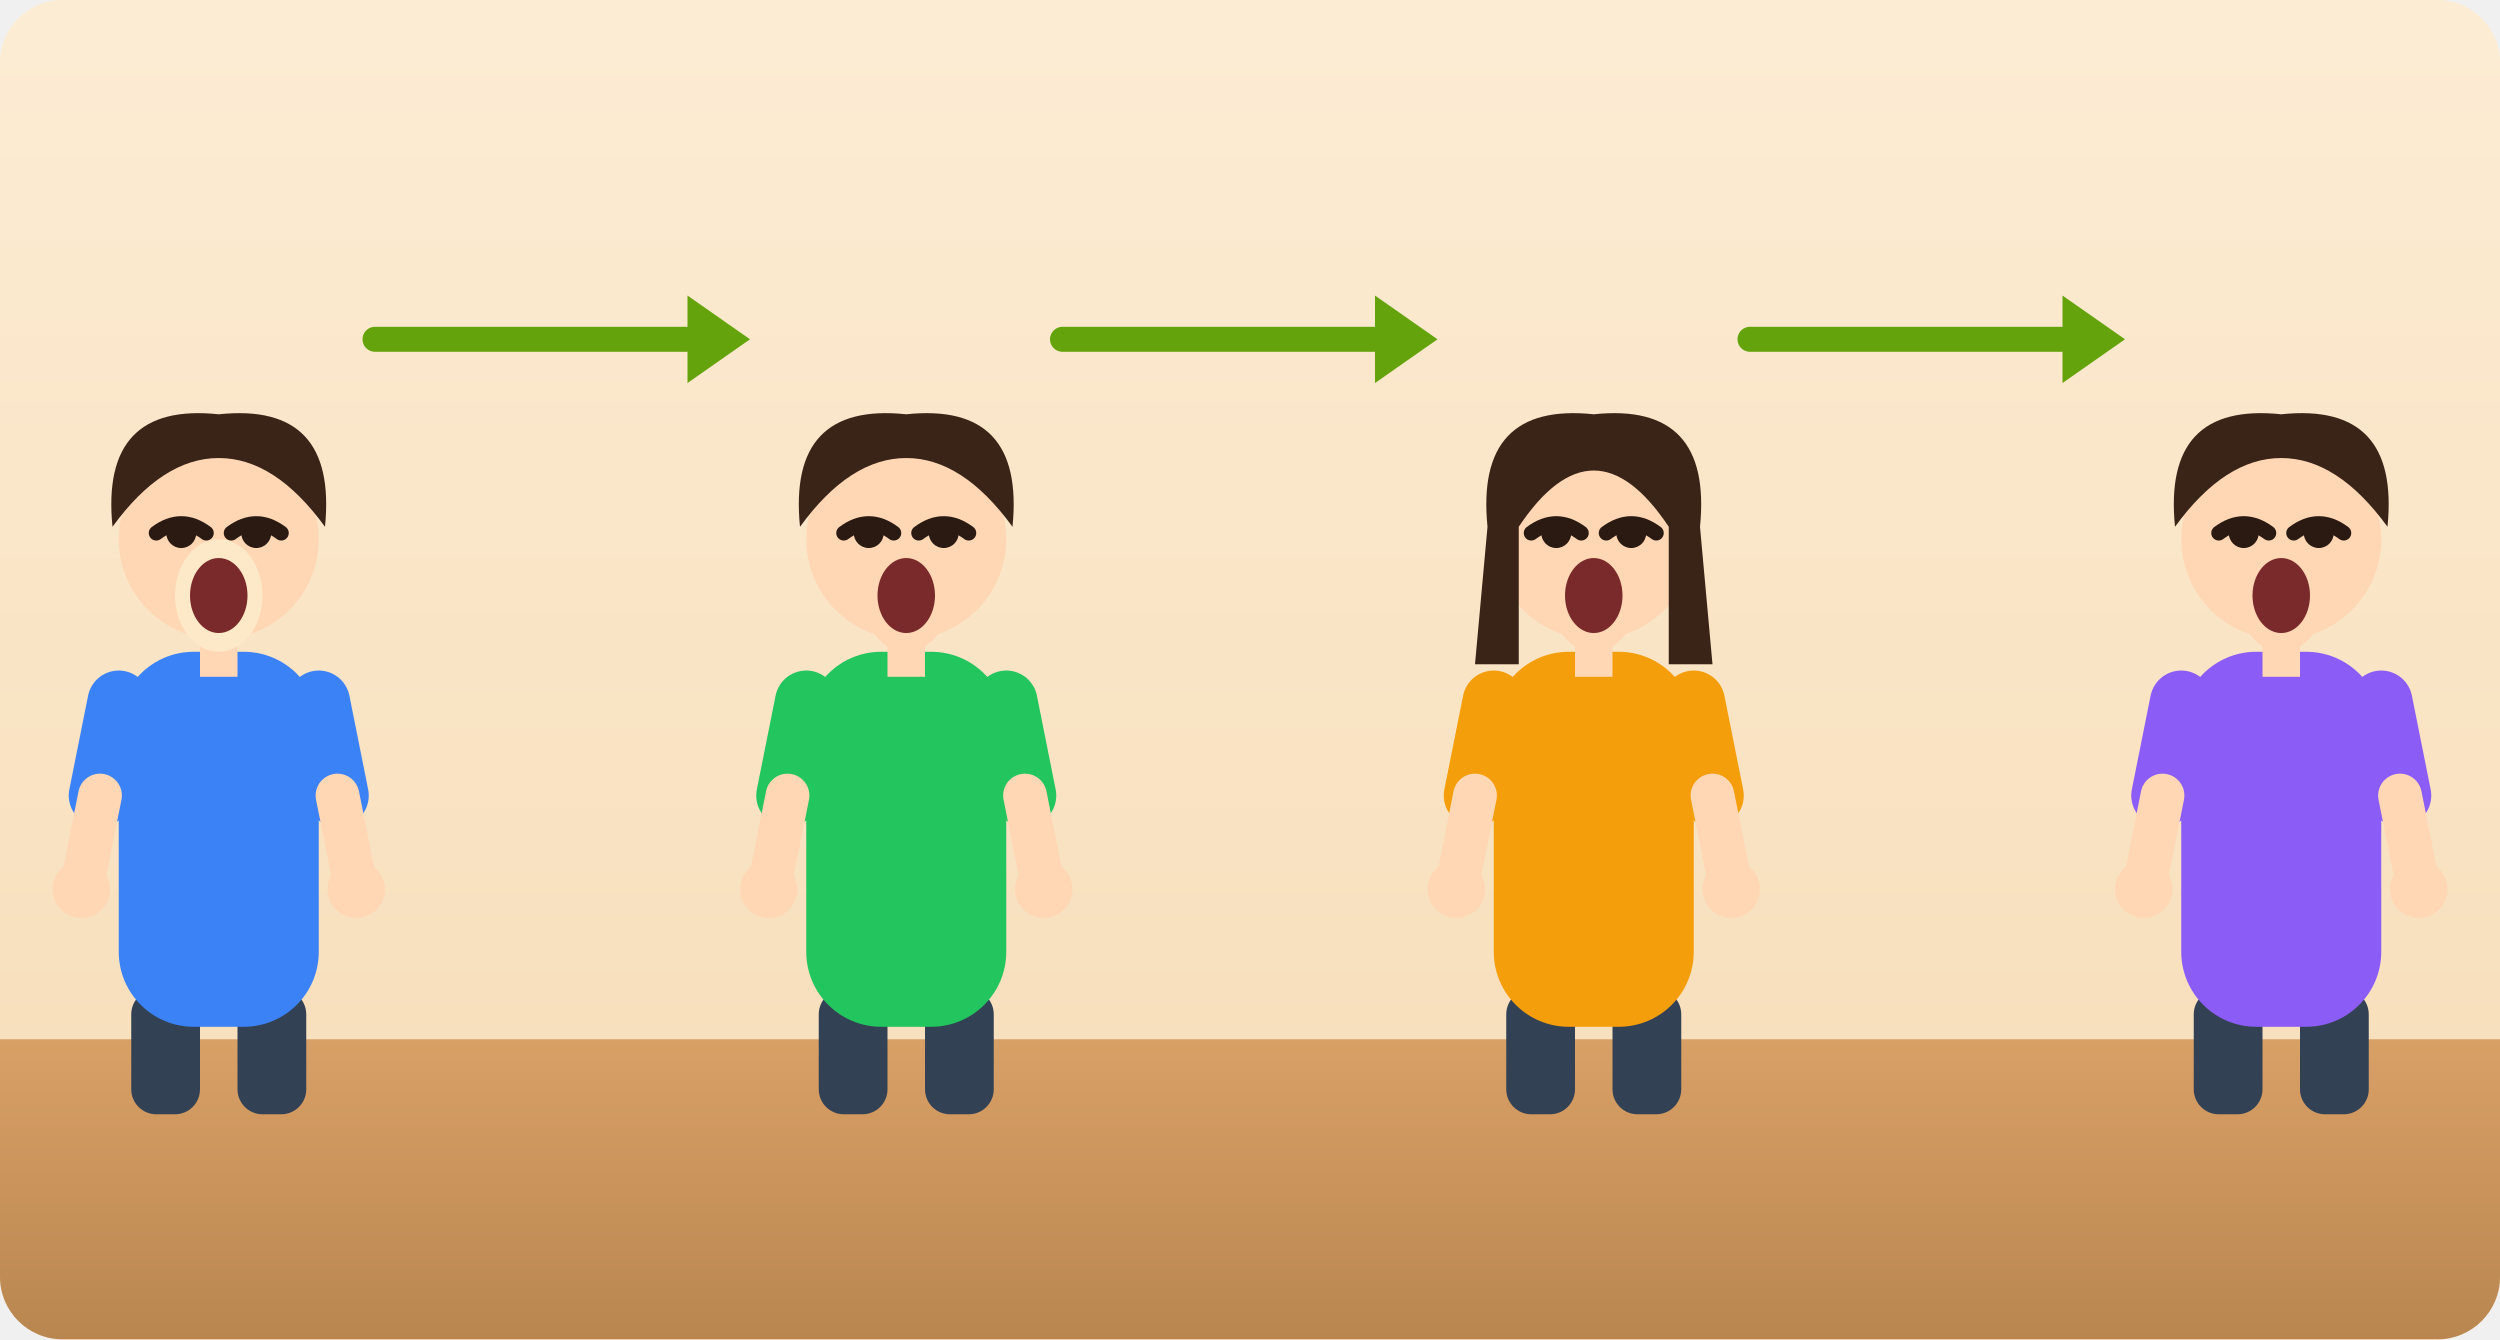
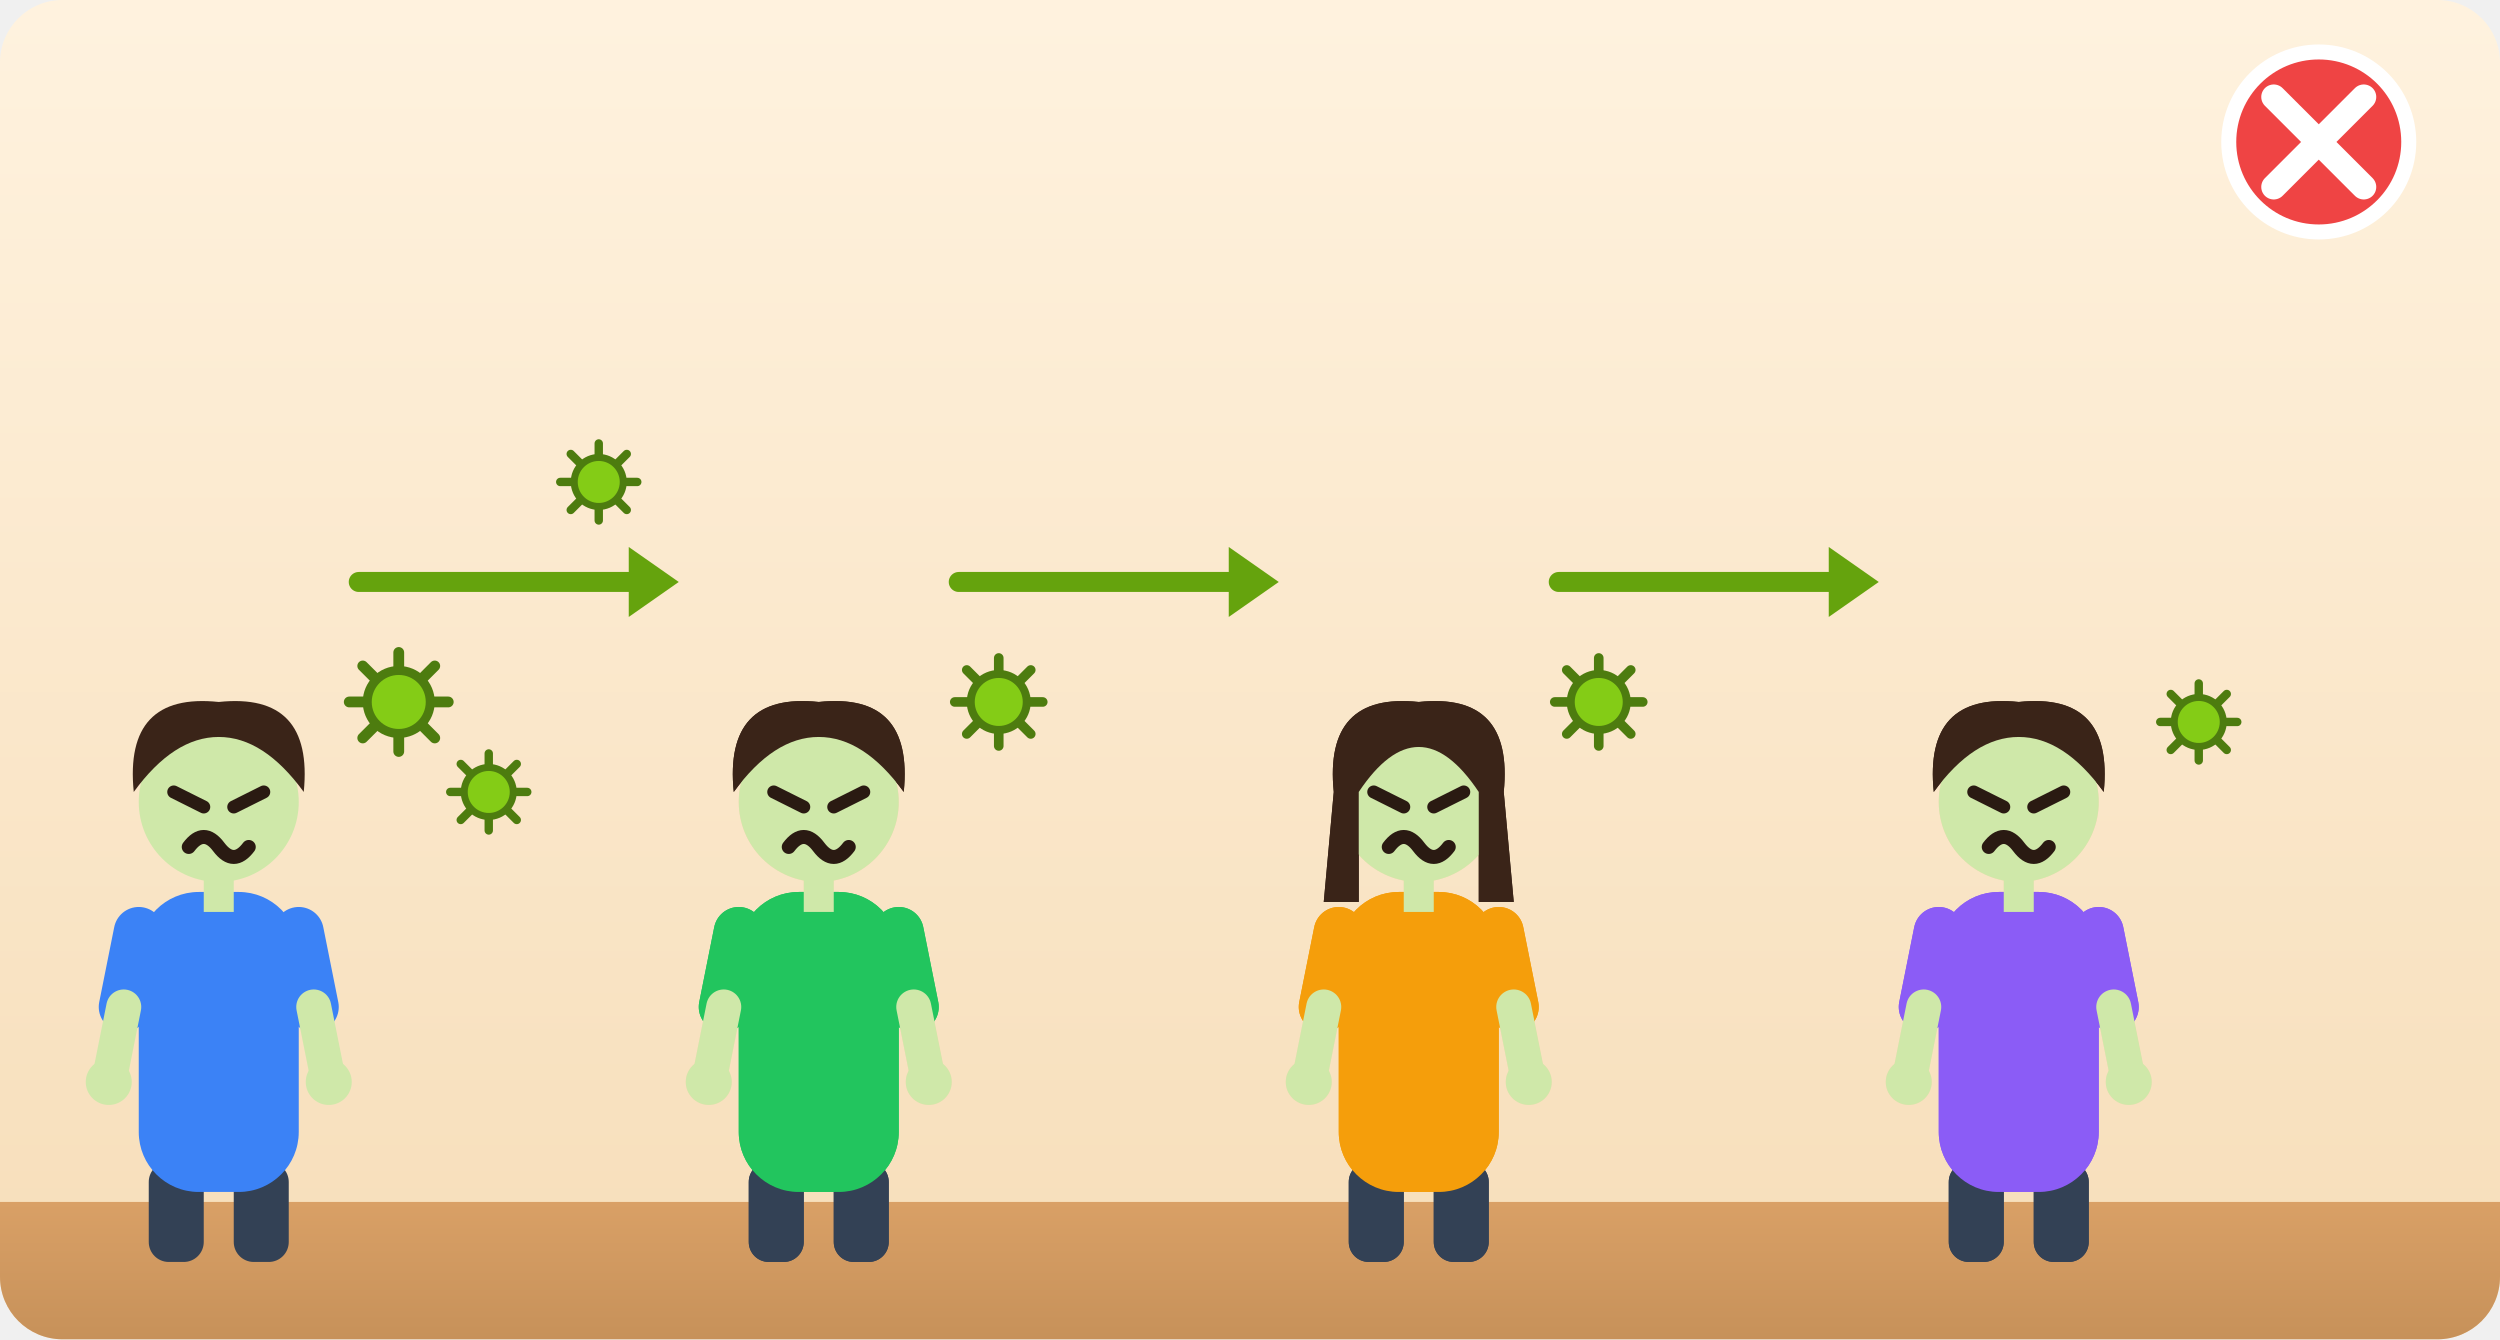
- <svg xmlns="http://www.w3.org/2000/svg" data-n="3" data-t="1" data-c="#65a30d" viewBox="0 0 560 300" role="img" aria-label="한 사람의 하품이 옆 사람에게 번져 모두가 따라 하품한다">
+ <svg xmlns="http://www.w3.org/2000/svg" data-n="3" data-t="1" data-c="#65a30d" viewBox="0 0 560 300" role="img" aria-label="재채기로 퍼진 병균이 옆 사람에게 차례차례 옮아 모두 병이 난다">
  <defs>
    <clipPath id="contagion_clip">
      <rect width="560" height="300" rx="14" />
    </clipPath>
    <linearGradient id="contagion_sky" x1="0" y1="0" x2="0" y2="1">
      <stop offset="0" stop-color="#fff3e0" />
      <stop offset="1" stop-color="#f6dcb6" />
    </linearGradient>
    <linearGradient id="contagion_gr" x1="0" y1="0" x2="0" y2="1">
      <stop offset="0" stop-color="#d9a066" />
      <stop offset="1" stop-color="#b98650" />
    </linearGradient>
  </defs>
  <g clip-path="url(#contagion_clip)">
-     <g transform="translate(-105 -120) scale(1.4)">
+     <g transform="translate(-63 -13) scale(1.12)">
      <rect width="560" height="300" fill="url(#contagion_sky)" />
      <rect x="0" y="252" width="560" height="48" fill="url(#contagion_gr)" />
      <g class="vs up" data-s="1">
-         <g transform="translate(110 254)">
+         <g transform="translate(100 254)">
          <rect x="-14" y="-10" width="11" height="20" rx="4" fill="#334155" />
          <rect x="3" y="-10" width="11" height="20" rx="4" fill="#334155" />
          <rect x="-16" y="-64" width="32" height="60" rx="12" fill="#3b82f6" />
          <path d="M-16 -56L-19 -41" fill="none" stroke="#3b82f6" stroke-width="10" stroke-linecap="round" stroke-linejoin="round" />
-           <path d="M-19 -41L-22 -26" fill="none" stroke="#ffd7b5" stroke-width="7" stroke-linecap="round" stroke-linejoin="round" />
-           <circle cx="-22" cy="-26" r="4.6" fill="#ffd7b5" />
+           <path d="M-19 -41L-22 -26" fill="none" stroke="#cfe8a9" stroke-width="7" stroke-linecap="round" stroke-linejoin="round" />
+           <circle cx="-22" cy="-26" r="4.6" fill="#cfe8a9" />
          <path d="M16 -56L19 -41" fill="none" stroke="#3b82f6" stroke-width="10" stroke-linecap="round" stroke-linejoin="round" />
-           <path d="M19 -41L22 -26" fill="none" stroke="#ffd7b5" stroke-width="7" stroke-linecap="round" stroke-linejoin="round" />
-           <circle cx="22" cy="-26" r="4.6" fill="#ffd7b5" />
-           <rect x="-3" y="-68" width="6" height="8" fill="#ffd7b5" />
-           <circle cx="0" cy="-82" r="16" fill="#ffd7b5" />
+           <path d="M19 -41L22 -26" fill="none" stroke="#cfe8a9" stroke-width="7" stroke-linecap="round" stroke-linejoin="round" />
+           <circle cx="22" cy="-26" r="4.6" fill="#cfe8a9" />
+           <rect x="-3" y="-68" width="6" height="8" fill="#cfe8a9" />
+           <circle cx="0" cy="-82" r="16" fill="#cfe8a9" />
          <path d="M-17 -84Q-19 -104 0 -102Q19 -104 17 -84Q9 -95 0 -95Q-9 -95 -17 -84Z" fill="#3a2418" />
-           <circle cx="-6" cy="-83" r="2.4" fill="#2a1a12" />
-           <circle cx="6" cy="-83" r="2.4" fill="#2a1a12" />
-           <path d="M-5 -74H5" fill="none" stroke="#2a1a12" stroke-width="2.6" stroke-linecap="round" stroke-linejoin="round" />
+           <path d="M-9 -84L-3 -81M9 -84L3 -81" fill="none" stroke="#2a1a12" stroke-width="2.6" stroke-linecap="round" stroke-linejoin="round" />
+           <path d="M-6 -73Q-3 -77 0 -73T6 -73" fill="none" stroke="#2a1a12" stroke-width="2.8" stroke-linecap="round" stroke-linejoin="round" />
        </g>
+         <g transform="translate(136 152) scale(0.9)">
+           <path d="M0 -11V11M-11 0H11M-8 -8L8 8M8 -8L-8 8" fill="none" stroke="#4d7c0f" stroke-width="2.4" stroke-linecap="round" stroke-linejoin="round" />
+           <circle cx="0" cy="0" r="7" fill="#84cc16" stroke="#4d7c0f" stroke-width="2" />
+         </g>
+         <g transform="translate(154 170) scale(0.7)">
+           <path d="M0 -11V11M-11 0H11M-8 -8L8 8M8 -8L-8 8" fill="none" stroke="#4d7c0f" stroke-width="2.4" stroke-linecap="round" stroke-linejoin="round" />
+           <circle cx="0" cy="0" r="7" fill="#84cc16" stroke="#4d7c0f" stroke-width="2" />
+         </g>
+       </g>
+       <g class="vs up" data-s="1" data-e="1">
        <g transform="translate(220 254)">
          <rect x="-14" y="-10" width="11" height="20" rx="4" fill="#334155" />
          <rect x="3" y="-10" width="11" height="20" rx="4" fill="#334155" />
          <rect x="-16" y="-64" width="32" height="60" rx="12" fill="#22c55e" />
          <path d="M-16 -56L-19 -41" fill="none" stroke="#22c55e" stroke-width="10" stroke-linecap="round" stroke-linejoin="round" />
          <path d="M-19 -41L-22 -26" fill="none" stroke="#ffd7b5" stroke-width="7" stroke-linecap="round" stroke-linejoin="round" />
          <circle cx="-22" cy="-26" r="4.6" fill="#ffd7b5" />
          <path d="M16 -56L19 -41" fill="none" stroke="#22c55e" stroke-width="10" stroke-linecap="round" stroke-linejoin="round" />
          <path d="M19 -41L22 -26" fill="none" stroke="#ffd7b5" stroke-width="7" stroke-linecap="round" stroke-linejoin="round" />
          <circle cx="22" cy="-26" r="4.6" fill="#ffd7b5" />
          <rect x="-3" y="-68" width="6" height="8" fill="#ffd7b5" />
          <circle cx="0" cy="-82" r="16" fill="#ffd7b5" />
          <path d="M-17 -84Q-19 -104 0 -102Q19 -104 17 -84Q9 -95 0 -95Q-9 -95 -17 -84Z" fill="#3a2418" />
          <circle cx="-6" cy="-83" r="2.4" fill="#2a1a12" />
          <circle cx="6" cy="-83" r="2.4" fill="#2a1a12" />
-           <path d="M-5 -74H5" fill="none" stroke="#2a1a12" stroke-width="2.6" stroke-linecap="round" stroke-linejoin="round" />
+           <path d="M-6 -75Q0 -69 6 -75" fill="none" stroke="#2a1a12" stroke-width="2.8" stroke-linecap="round" stroke-linejoin="round" />
        </g>
-         <g transform="translate(330 254)">
+       </g>
+       <g class="vs up" data-s="1" data-e="2">
+         <g transform="translate(340 254)">
          <rect x="-14" y="-10" width="11" height="20" rx="4" fill="#334155" />
          <rect x="3" y="-10" width="11" height="20" rx="4" fill="#334155" />
          <rect x="-16" y="-64" width="32" height="60" rx="12" fill="#f59e0b" />
          <path d="M-16 -56L-19 -41" fill="none" stroke="#f59e0b" stroke-width="10" stroke-linecap="round" stroke-linejoin="round" />
          <path d="M-19 -41L-22 -26" fill="none" stroke="#ffd7b5" stroke-width="7" stroke-linecap="round" stroke-linejoin="round" />
          <circle cx="-22" cy="-26" r="4.6" fill="#ffd7b5" />
          <path d="M16 -56L19 -41" fill="none" stroke="#f59e0b" stroke-width="10" stroke-linecap="round" stroke-linejoin="round" />
          <path d="M19 -41L22 -26" fill="none" stroke="#ffd7b5" stroke-width="7" stroke-linecap="round" stroke-linejoin="round" />
          <circle cx="22" cy="-26" r="4.6" fill="#ffd7b5" />
          <rect x="-3" y="-68" width="6" height="8" fill="#ffd7b5" />
          <circle cx="0" cy="-82" r="16" fill="#ffd7b5" />
          <path d="M-17 -84Q-19 -104 0 -102Q19 -104 17 -84L19 -62L12 -62L12 -84Q6 -93 0 -93Q-6 -93 -12 -84L-12 -62L-19 -62Z" fill="#3a2418" />
          <circle cx="-6" cy="-83" r="2.4" fill="#2a1a12" />
          <circle cx="6" cy="-83" r="2.4" fill="#2a1a12" />
-           <path d="M-5 -74H5" fill="none" stroke="#2a1a12" stroke-width="2.6" stroke-linecap="round" stroke-linejoin="round" />
+           <path d="M-6 -75Q0 -69 6 -75" fill="none" stroke="#2a1a12" stroke-width="2.8" stroke-linecap="round" stroke-linejoin="round" />
        </g>
-         <g transform="translate(440 254)">
+         <g transform="translate(460 254)">
          <rect x="-14" y="-10" width="11" height="20" rx="4" fill="#334155" />
          <rect x="3" y="-10" width="11" height="20" rx="4" fill="#334155" />
          <rect x="-16" y="-64" width="32" height="60" rx="12" fill="#8b5cf6" />
          <path d="M-16 -56L-19 -41" fill="none" stroke="#8b5cf6" stroke-width="10" stroke-linecap="round" stroke-linejoin="round" />
          <path d="M-19 -41L-22 -26" fill="none" stroke="#ffd7b5" stroke-width="7" stroke-linecap="round" stroke-linejoin="round" />
          <circle cx="-22" cy="-26" r="4.6" fill="#ffd7b5" />
          <path d="M16 -56L19 -41" fill="none" stroke="#8b5cf6" stroke-width="10" stroke-linecap="round" stroke-linejoin="round" />
          <path d="M19 -41L22 -26" fill="none" stroke="#ffd7b5" stroke-width="7" stroke-linecap="round" stroke-linejoin="round" />
          <circle cx="22" cy="-26" r="4.6" fill="#ffd7b5" />
          <rect x="-3" y="-68" width="6" height="8" fill="#ffd7b5" />
          <circle cx="0" cy="-82" r="16" fill="#ffd7b5" />
          <path d="M-17 -84Q-19 -104 0 -102Q19 -104 17 -84Q9 -95 0 -95Q-9 -95 -17 -84Z" fill="#3a2418" />
          <circle cx="-6" cy="-83" r="2.4" fill="#2a1a12" />
          <circle cx="6" cy="-83" r="2.4" fill="#2a1a12" />
-           <path d="M-5 -74H5" fill="none" stroke="#2a1a12" stroke-width="2.6" stroke-linecap="round" stroke-linejoin="round" />
+           <path d="M-6 -75Q0 -69 6 -75" fill="none" stroke="#2a1a12" stroke-width="2.8" stroke-linecap="round" stroke-linejoin="round" />
        </g>
      </g>
-       <g class="vs" data-s="1">
-         <ellipse cx="110" cy="181" rx="7" ry="9" fill="#fde8c8" />
-         <ellipse cx="110" cy="181" rx="4.6" ry="6" fill="#7a2a2a" />
-         <path d="M100 171Q104 168 108 171M112 171Q116 168 120 171" fill="none" stroke="#2a1a12" stroke-width="2.4" stroke-linecap="round" stroke-linejoin="round" />
-       </g>
      <g class="vs" data-s="2">
-         <ellipse cx="220" cy="181" rx="7" ry="9" fill="#ffd7b5" />
-         <ellipse cx="220" cy="181" rx="4.6" ry="6" fill="#7a2a2a" />
-         <path d="M210 171Q214 168 218 171M222 171Q226 168 230 171" fill="none" stroke="#2a1a12" stroke-width="2.4" stroke-linecap="round" stroke-linejoin="round" />
-         <path d="M135 140L185 140" fill="none" stroke="#65a30d" stroke-width="4" stroke-linecap="round" stroke-linejoin="round" />
-         <path d="M195 140L185 147L185 133Z" fill="#65a30d" />
+         <g transform="translate(220 254)">
+           <rect x="-14" y="-10" width="11" height="20" rx="4" fill="#334155" />
+           <rect x="3" y="-10" width="11" height="20" rx="4" fill="#334155" />
+           <rect x="-16" y="-64" width="32" height="60" rx="12" fill="#22c55e" />
+           <path d="M-16 -56L-19 -41" fill="none" stroke="#22c55e" stroke-width="10" stroke-linecap="round" stroke-linejoin="round" />
+           <path d="M-19 -41L-22 -26" fill="none" stroke="#cfe8a9" stroke-width="7" stroke-linecap="round" stroke-linejoin="round" />
+           <circle cx="-22" cy="-26" r="4.6" fill="#cfe8a9" />
+           <path d="M16 -56L19 -41" fill="none" stroke="#22c55e" stroke-width="10" stroke-linecap="round" stroke-linejoin="round" />
+           <path d="M19 -41L22 -26" fill="none" stroke="#cfe8a9" stroke-width="7" stroke-linecap="round" stroke-linejoin="round" />
+           <circle cx="22" cy="-26" r="4.6" fill="#cfe8a9" />
+           <rect x="-3" y="-68" width="6" height="8" fill="#cfe8a9" />
+           <circle cx="0" cy="-82" r="16" fill="#cfe8a9" />
+           <path d="M-17 -84Q-19 -104 0 -102Q19 -104 17 -84Q9 -95 0 -95Q-9 -95 -17 -84Z" fill="#3a2418" />
+           <path d="M-9 -84L-3 -81M9 -84L3 -81" fill="none" stroke="#2a1a12" stroke-width="2.6" stroke-linecap="round" stroke-linejoin="round" />
+           <path d="M-6 -73Q-3 -77 0 -73T6 -73" fill="none" stroke="#2a1a12" stroke-width="2.8" stroke-linecap="round" stroke-linejoin="round" />
+         </g>
+         <path d="M128 128L182 128" fill="none" stroke="#65a30d" stroke-width="4" stroke-linecap="round" stroke-linejoin="round" />
+         <path d="M192 128L182 135L182 121Z" fill="#65a30d" />
+         <g transform="translate(176 108) scale(0.7)">
+           <path d="M0 -11V11M-11 0H11M-8 -8L8 8M8 -8L-8 8" fill="none" stroke="#4d7c0f" stroke-width="2.4" stroke-linecap="round" stroke-linejoin="round" />
+           <circle cx="0" cy="0" r="7" fill="#84cc16" stroke="#4d7c0f" stroke-width="2" />
+         </g>
+         <g transform="translate(256 152) scale(0.8)">
+           <path d="M0 -11V11M-11 0H11M-8 -8L8 8M8 -8L-8 8" fill="none" stroke="#4d7c0f" stroke-width="2.4" stroke-linecap="round" stroke-linejoin="round" />
+           <circle cx="0" cy="0" r="7" fill="#84cc16" stroke="#4d7c0f" stroke-width="2" />
+         </g>
      </g>
      <g class="vs" data-s="3">
-         <ellipse cx="330" cy="181" rx="7" ry="9" fill="#ffd7b5" />
-         <ellipse cx="330" cy="181" rx="4.6" ry="6" fill="#7a2a2a" />
-         <path d="M320 171Q324 168 328 171M332 171Q336 168 340 171" fill="none" stroke="#2a1a12" stroke-width="2.4" stroke-linecap="round" stroke-linejoin="round" />
-         <ellipse cx="440" cy="181" rx="7" ry="9" fill="#ffd7b5" />
-         <ellipse cx="440" cy="181" rx="4.6" ry="6" fill="#7a2a2a" />
-         <path d="M430 171Q434 168 438 171M442 171Q446 168 450 171" fill="none" stroke="#2a1a12" stroke-width="2.4" stroke-linecap="round" stroke-linejoin="round" />
-         <path d="M245 140L295 140" fill="none" stroke="#65a30d" stroke-width="4" stroke-linecap="round" stroke-linejoin="round" />
-         <path d="M305 140L295 147L295 133Z" fill="#65a30d" />
-         <path d="M355 140L405 140" fill="none" stroke="#65a30d" stroke-width="4" stroke-linecap="round" stroke-linejoin="round" />
-         <path d="M415 140L405 147L405 133Z" fill="#65a30d" />
+         <g transform="translate(340 254)">
+           <rect x="-14" y="-10" width="11" height="20" rx="4" fill="#334155" />
+           <rect x="3" y="-10" width="11" height="20" rx="4" fill="#334155" />
+           <rect x="-16" y="-64" width="32" height="60" rx="12" fill="#f59e0b" />
+           <path d="M-16 -56L-19 -41" fill="none" stroke="#f59e0b" stroke-width="10" stroke-linecap="round" stroke-linejoin="round" />
+           <path d="M-19 -41L-22 -26" fill="none" stroke="#cfe8a9" stroke-width="7" stroke-linecap="round" stroke-linejoin="round" />
+           <circle cx="-22" cy="-26" r="4.6" fill="#cfe8a9" />
+           <path d="M16 -56L19 -41" fill="none" stroke="#f59e0b" stroke-width="10" stroke-linecap="round" stroke-linejoin="round" />
+           <path d="M19 -41L22 -26" fill="none" stroke="#cfe8a9" stroke-width="7" stroke-linecap="round" stroke-linejoin="round" />
+           <circle cx="22" cy="-26" r="4.6" fill="#cfe8a9" />
+           <rect x="-3" y="-68" width="6" height="8" fill="#cfe8a9" />
+           <circle cx="0" cy="-82" r="16" fill="#cfe8a9" />
+           <path d="M-17 -84Q-19 -104 0 -102Q19 -104 17 -84L19 -62L12 -62L12 -84Q6 -93 0 -93Q-6 -93 -12 -84L-12 -62L-19 -62Z" fill="#3a2418" />
+           <path d="M-9 -84L-3 -81M9 -84L3 -81" fill="none" stroke="#2a1a12" stroke-width="2.6" stroke-linecap="round" stroke-linejoin="round" />
+           <path d="M-6 -73Q-3 -77 0 -73T6 -73" fill="none" stroke="#2a1a12" stroke-width="2.8" stroke-linecap="round" stroke-linejoin="round" />
+         </g>
+         <g transform="translate(460 254)">
+           <rect x="-14" y="-10" width="11" height="20" rx="4" fill="#334155" />
+           <rect x="3" y="-10" width="11" height="20" rx="4" fill="#334155" />
+           <rect x="-16" y="-64" width="32" height="60" rx="12" fill="#8b5cf6" />
+           <path d="M-16 -56L-19 -41" fill="none" stroke="#8b5cf6" stroke-width="10" stroke-linecap="round" stroke-linejoin="round" />
+           <path d="M-19 -41L-22 -26" fill="none" stroke="#cfe8a9" stroke-width="7" stroke-linecap="round" stroke-linejoin="round" />
+           <circle cx="-22" cy="-26" r="4.6" fill="#cfe8a9" />
+           <path d="M16 -56L19 -41" fill="none" stroke="#8b5cf6" stroke-width="10" stroke-linecap="round" stroke-linejoin="round" />
+           <path d="M19 -41L22 -26" fill="none" stroke="#cfe8a9" stroke-width="7" stroke-linecap="round" stroke-linejoin="round" />
+           <circle cx="22" cy="-26" r="4.6" fill="#cfe8a9" />
+           <rect x="-3" y="-68" width="6" height="8" fill="#cfe8a9" />
+           <circle cx="0" cy="-82" r="16" fill="#cfe8a9" />
+           <path d="M-17 -84Q-19 -104 0 -102Q19 -104 17 -84Q9 -95 0 -95Q-9 -95 -17 -84Z" fill="#3a2418" />
+           <path d="M-9 -84L-3 -81M9 -84L3 -81" fill="none" stroke="#2a1a12" stroke-width="2.6" stroke-linecap="round" stroke-linejoin="round" />
+           <path d="M-6 -73Q-3 -77 0 -73T6 -73" fill="none" stroke="#2a1a12" stroke-width="2.8" stroke-linecap="round" stroke-linejoin="round" />
+         </g>
+         <path d="M248 128L302 128" fill="none" stroke="#65a30d" stroke-width="4" stroke-linecap="round" stroke-linejoin="round" />
+         <path d="M312 128L302 135L302 121Z" fill="#65a30d" />
+         <path d="M368 128L422 128" fill="none" stroke="#65a30d" stroke-width="4" stroke-linecap="round" stroke-linejoin="round" />
+         <path d="M432 128L422 135L422 121Z" fill="#65a30d" />
+         <g transform="translate(376 152) scale(0.8)">
+           <path d="M0 -11V11M-11 0H11M-8 -8L8 8M8 -8L-8 8" fill="none" stroke="#4d7c0f" stroke-width="2.4" stroke-linecap="round" stroke-linejoin="round" />
+           <circle cx="0" cy="0" r="7" fill="#84cc16" stroke="#4d7c0f" stroke-width="2" />
+         </g>
+         <g transform="translate(496 156) scale(0.7)">
+           <path d="M0 -11V11M-11 0H11M-8 -8L8 8M8 -8L-8 8" fill="none" stroke="#4d7c0f" stroke-width="2.4" stroke-linecap="round" stroke-linejoin="round" />
+           <circle cx="0" cy="0" r="7" fill="#84cc16" stroke="#4d7c0f" stroke-width="2" />
+         </g>
+         <g transform="translate(520 40)">
+           <circle r="18" fill="#ef4444" stroke="#fff" stroke-width="3" />
+           <path d="M-9 -9L9 9M9 -9L-9 9" stroke="#fff" stroke-width="5" stroke-linecap="round" />
+         </g>
      </g>
    </g>
  </g>
</svg>
